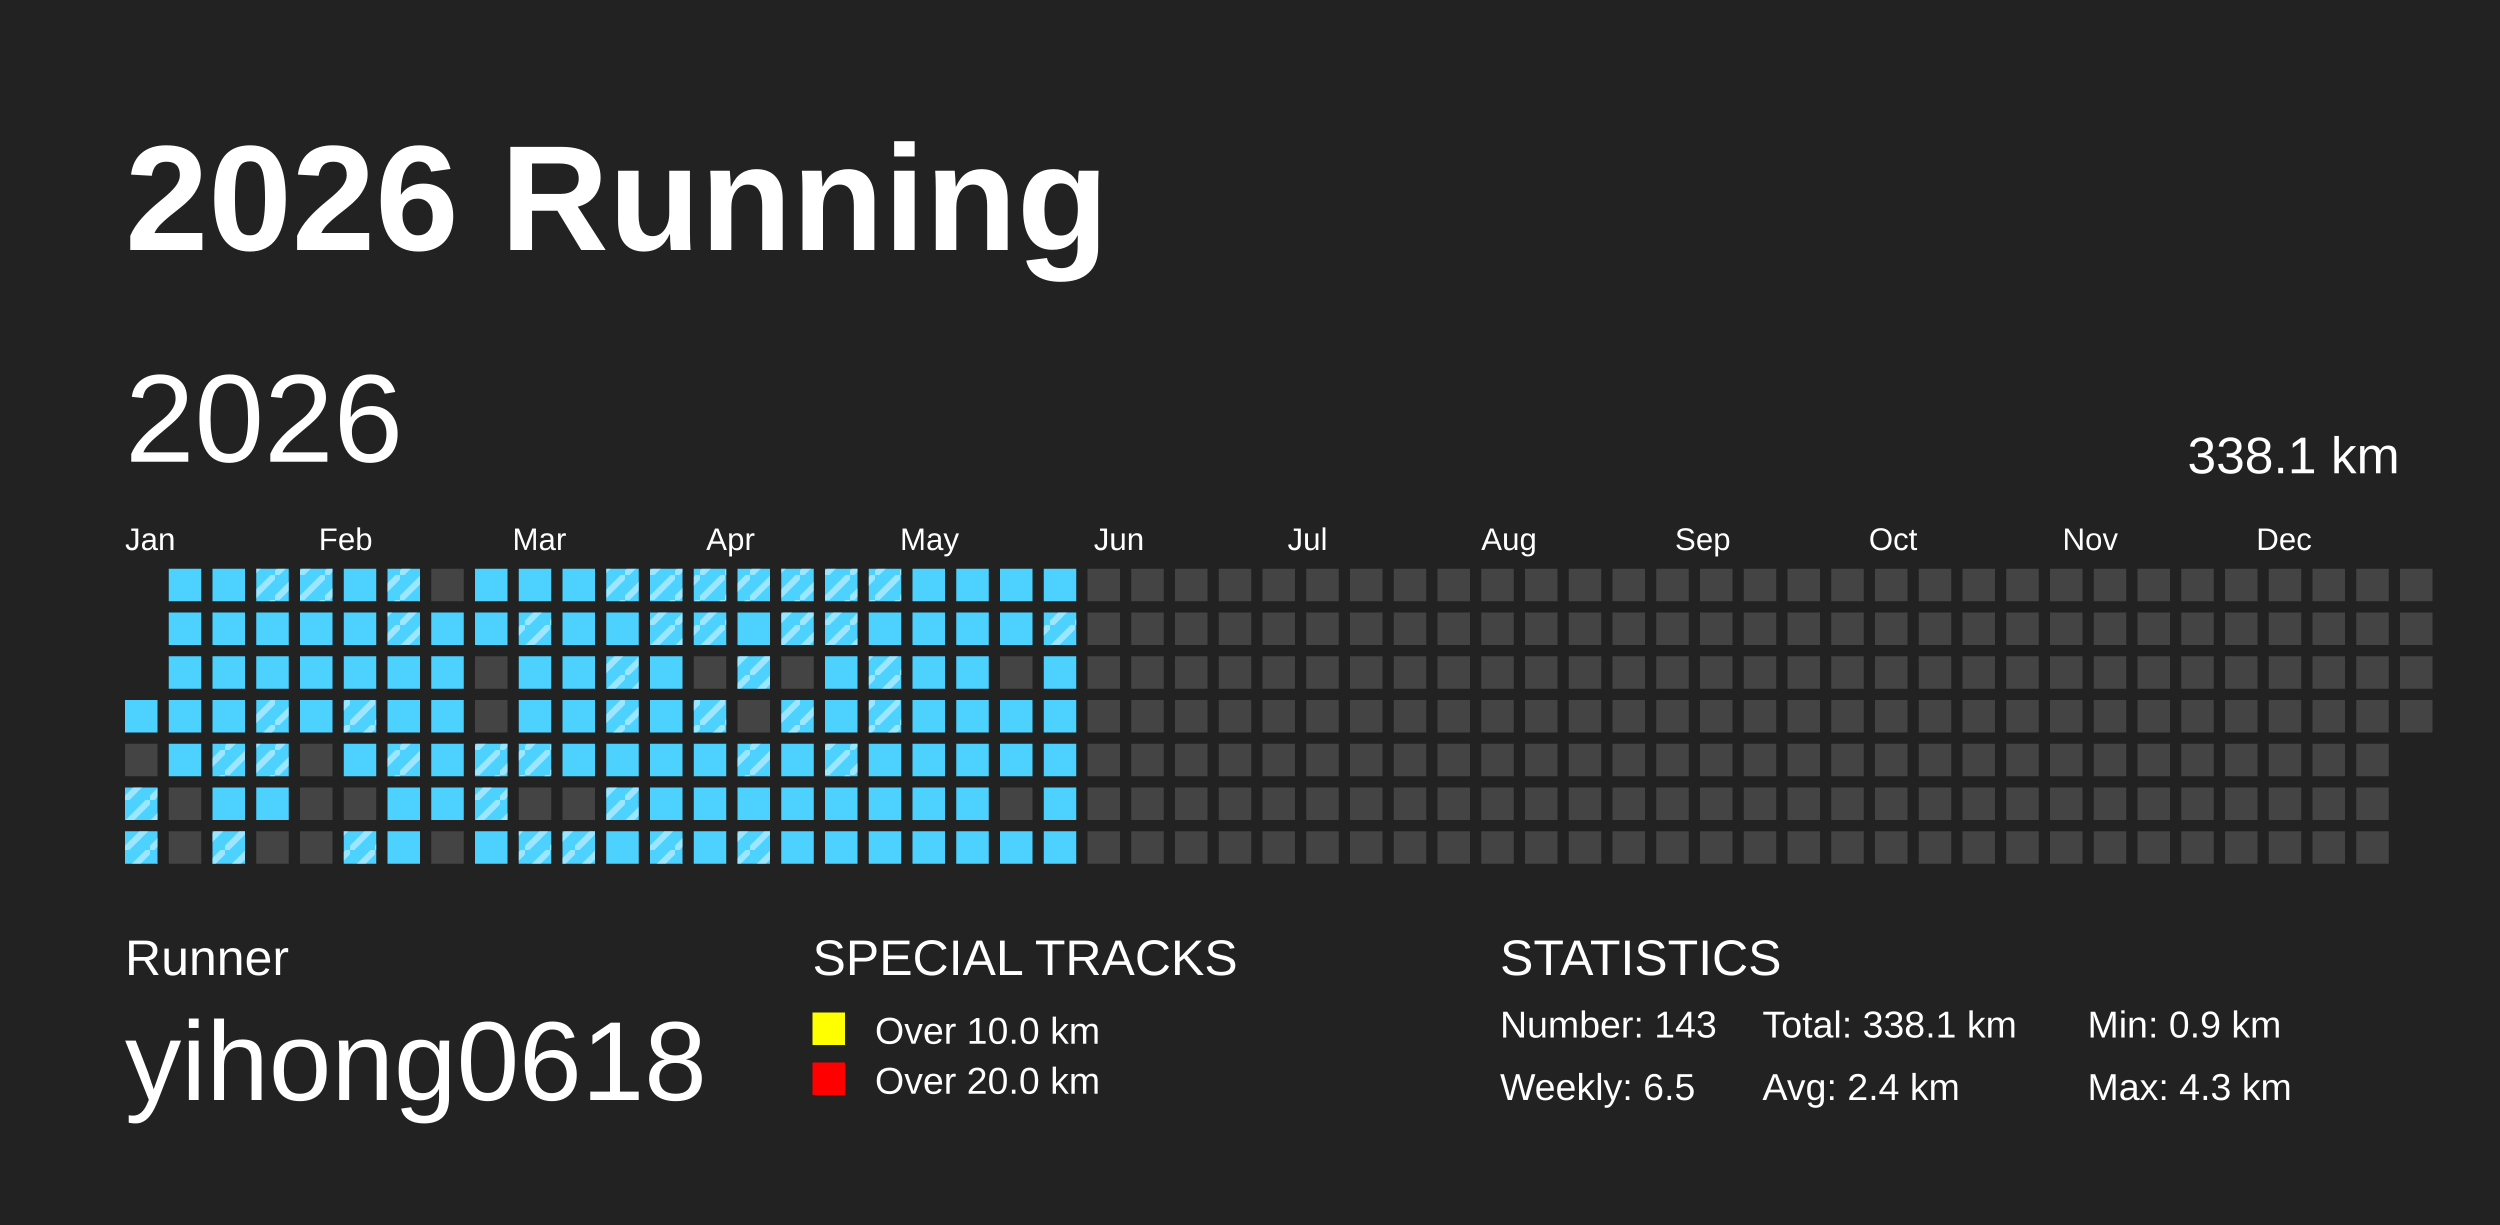
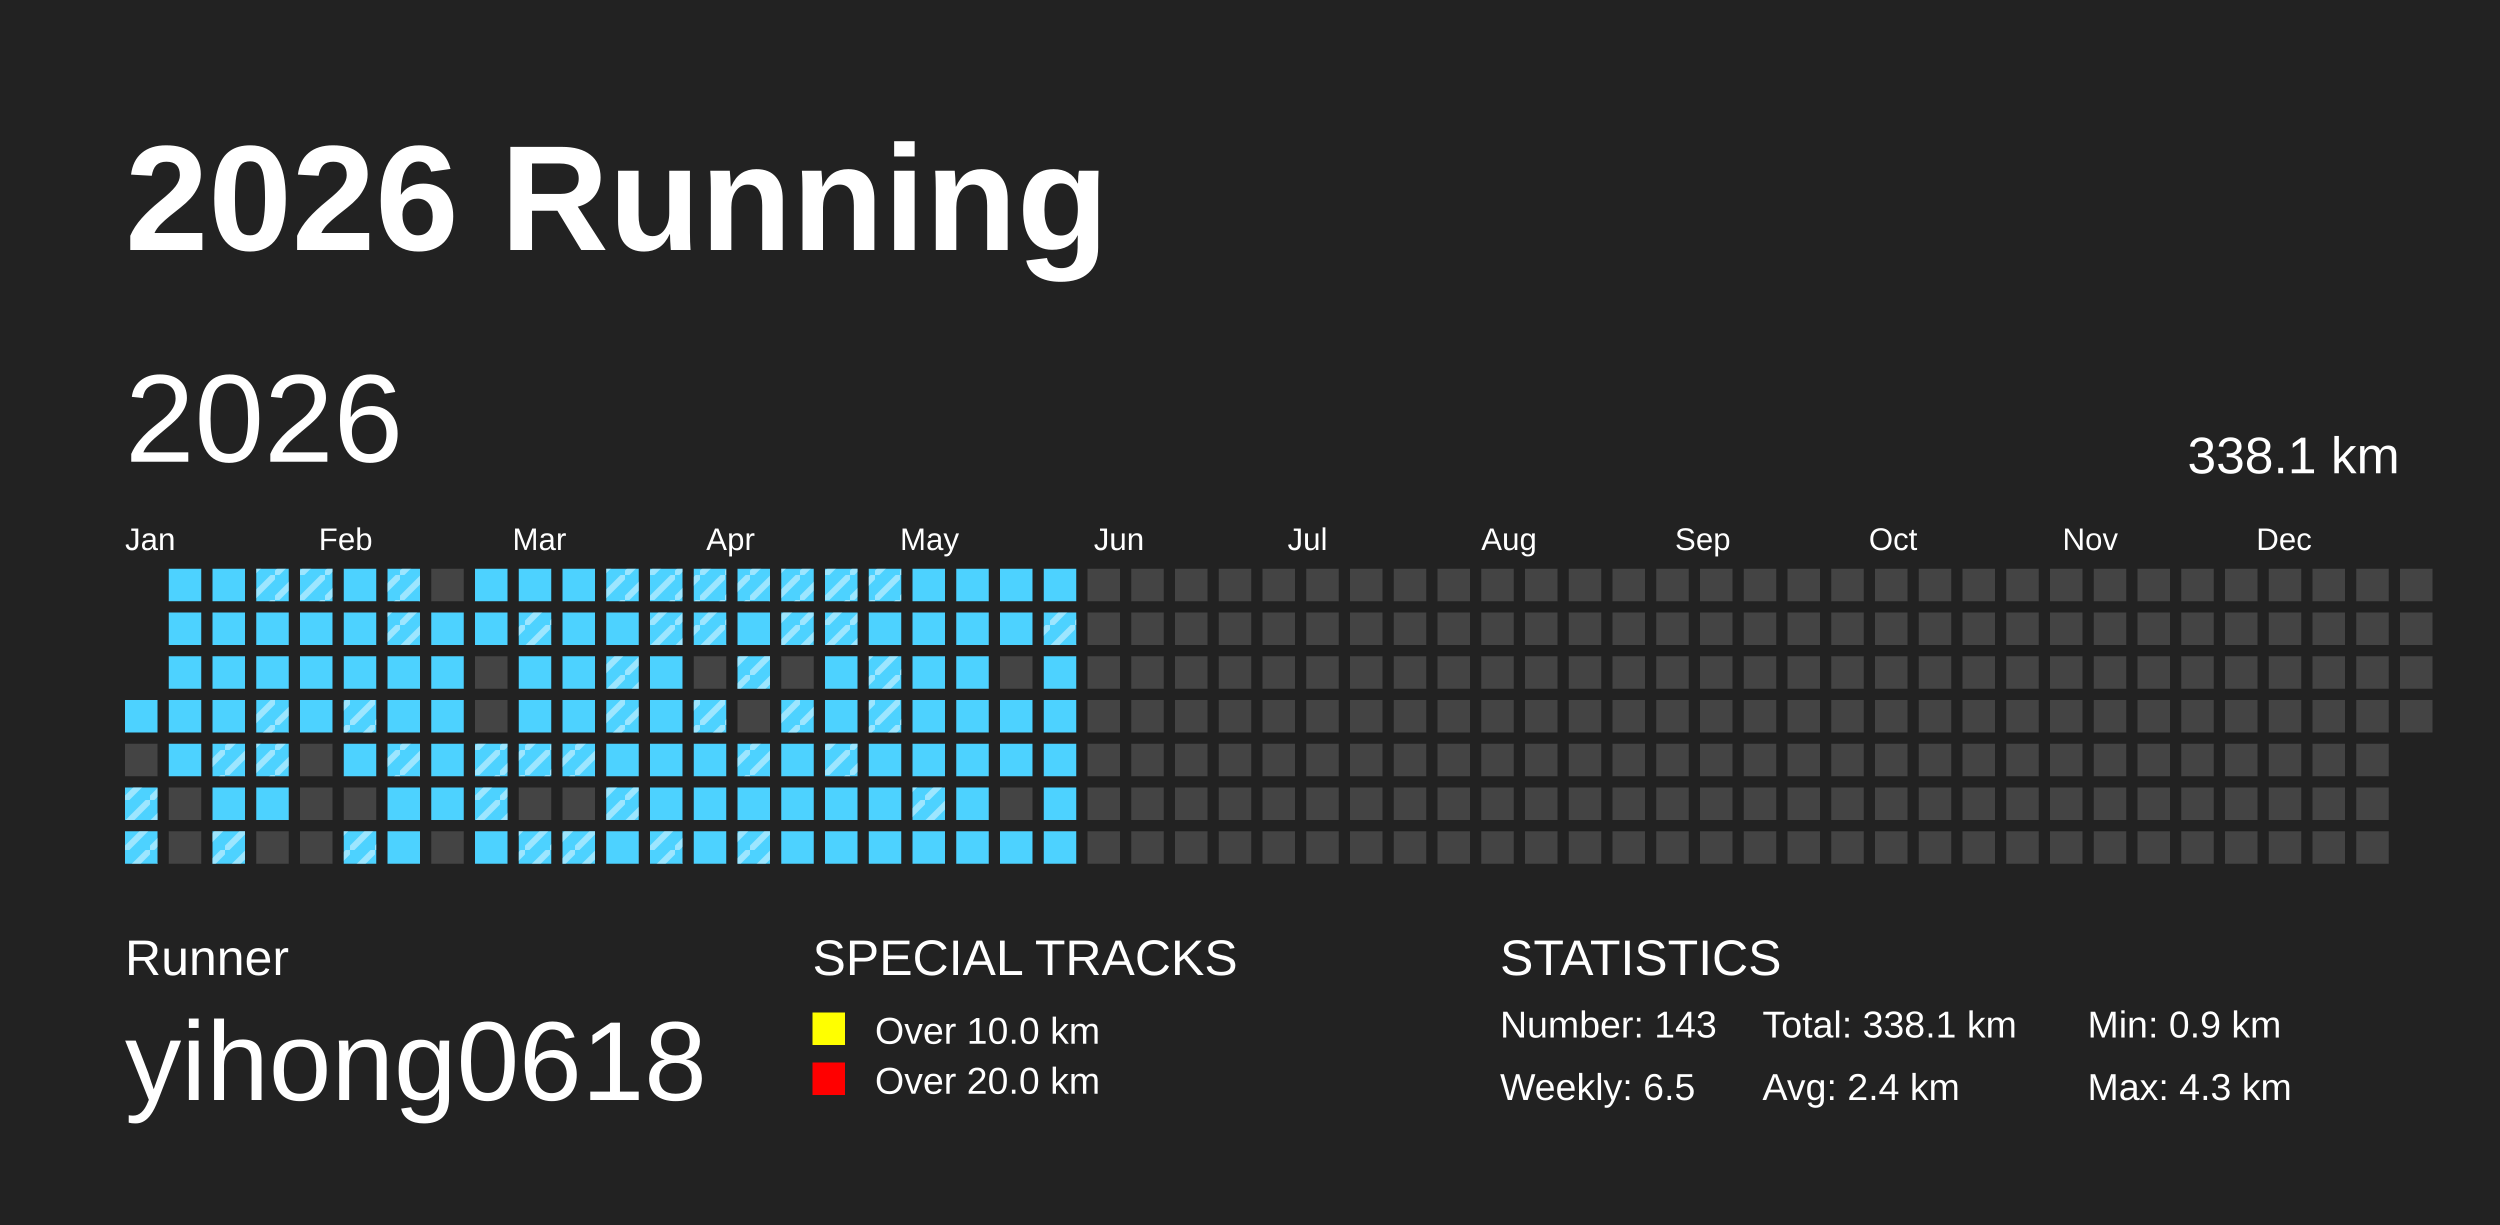
<svg xmlns="http://www.w3.org/2000/svg" baseProfile="full" height="98mm" version="1.1" viewBox="0,0,200,98" width="200mm">
  <defs>
    <pattern height="2" id="indoor-stripe" patternUnits="userSpaceOnUse" width="2">
      <line stroke="white" stroke-opacity="0.45" stroke-width="0.5" x1="0" x2="2" y1="2" y2="0" />
    </pattern>
  </defs>
  <rect fill="#222222" height="98" width="200" x="0" y="0" />
  <text fill="#FFFFFF" style="font-size:12px; font-family:Arial; font-weight:bold;" x="10" y="20">2026 Running</text>
  <text fill="#FFFFFF" style="font-size:4px; font-family:Arial" x="10" y="78">Runner</text>
  <text fill="#FFFFFF" style="font-size:9px; font-family:Arial" x="10" y="88">yihong0618</text>
  <text fill="#FFFFFF" style="font-size:4px; font-family:Arial" x="65" y="78">SPECIAL TRACKS</text>
  <rect fill="yellow" height="2.6" width="2.6" x="65" y="81" />
  <text fill="#FFFFFF" style="font-size:3px; font-family:Arial" x="70" y="83.5">Over 10.0 km</text>
  <rect fill="red" height="2.6" width="2.6" x="65" y="85" />
  <text fill="#FFFFFF" style="font-size:3px; font-family:Arial" x="70" y="87.5">Over 20.0 km</text>
  <text fill="#FFFFFF" style="font-size:4px; font-family:Arial" x="120" y="78">STATISTICS</text>
  <text fill="#FFFFFF" style="font-size:3px; font-family:Arial" x="120" y="83">Number: 143</text>
  <text fill="#FFFFFF" style="font-size:3px; font-family:Arial" x="120" y="88">Weekly: 6.5</text>
  <text fill="#FFFFFF" style="font-size:3px; font-family:Arial" x="141" y="83">Total: 338.1 km</text>
  <text fill="#FFFFFF" style="font-size:3px; font-family:Arial" x="141" y="88">Avg: 2.4 km</text>
  <text fill="#FFFFFF" style="font-size:3px; font-family:Arial" x="167" y="83">Min: 0.9 km</text>
  <text fill="#FFFFFF" style="font-size:3px; font-family:Arial" x="167" y="88">Max: 4.3 km</text>
  <text dominant-baseline="hanging" fill="#FFFFFF" style="font-size:10.0px; font-family:Arial;" x="10" y="30">2026</text>
  <text dominant-baseline="hanging" fill="#FFFFFF" style="font-size:4.125px; font-family:Arial;" x="175" y="35">338.1 km</text>
  <text fill="#FFFFFF" style="font-size:2.5px; font-family:Arial" x="10.0" y="44">Jan</text>
  <text fill="#FFFFFF" style="font-size:2.5px; font-family:Arial" x="25.5" y="44">Feb</text>
  <text fill="#FFFFFF" style="font-size:2.5px; font-family:Arial" x="41.0" y="44">Mar</text>
  <text fill="#FFFFFF" style="font-size:2.5px; font-family:Arial" x="56.5" y="44">Apr</text>
  <text fill="#FFFFFF" style="font-size:2.5px; font-family:Arial" x="72.0" y="44">May</text>
  <text fill="#FFFFFF" style="font-size:2.5px; font-family:Arial" x="87.5" y="44">Jun</text>
  <text fill="#FFFFFF" style="font-size:2.5px; font-family:Arial" x="103.0" y="44">Jul</text>
  <text fill="#FFFFFF" style="font-size:2.5px; font-family:Arial" x="118.5" y="44">Aug</text>
  <text fill="#FFFFFF" style="font-size:2.5px; font-family:Arial" x="134.0" y="44">Sep</text>
  <text fill="#FFFFFF" style="font-size:2.5px; font-family:Arial" x="149.5" y="44">Oct</text>
  <text fill="#FFFFFF" style="font-size:2.5px; font-family:Arial" x="165.0" y="44">Nov</text>
  <text fill="#FFFFFF" style="font-size:2.5px; font-family:Arial" x="180.5" y="44">Dec</text>
  <rect fill="#4DD2FF" height="2.6" width="2.6" x="10.0" y="56.0" />
  <rect fill="#444444" height="2.6" width="2.6" x="10.0" y="59.5" />
  <rect fill="#4DD2FF" height="2.6" width="2.6" x="10.0" y="63.0" />
  <rect fill="url(#indoor-stripe)" height="2.6" style="pointer-events: none;" width="2.6" x="10.0" y="63.0" />
  <rect fill="#4DD2FF" height="2.6" width="2.6" x="10.0" y="66.5" />
  <rect fill="url(#indoor-stripe)" height="2.6" style="pointer-events: none;" width="2.6" x="10.0" y="66.5" />
  <rect fill="#4DD2FF" height="2.6" width="2.6" x="13.5" y="45.5" />
  <rect fill="#4DD2FF" height="2.6" width="2.6" x="13.5" y="49.0" />
  <rect fill="#4DD2FF" height="2.6" width="2.6" x="13.5" y="52.5" />
  <rect fill="#4DD2FF" height="2.6" width="2.6" x="13.5" y="56.0" />
  <rect fill="#4DD2FF" height="2.6" width="2.6" x="13.5" y="59.5" />
  <rect fill="#444444" height="2.6" width="2.6" x="13.5" y="63.0" />
  <rect fill="#444444" height="2.6" width="2.6" x="13.5" y="66.5" />
  <rect fill="#4DD2FF" height="2.6" width="2.6" x="17.0" y="45.5" />
  <rect fill="#4DD2FF" height="2.6" width="2.6" x="17.0" y="49.0" />
  <rect fill="#4DD2FF" height="2.6" width="2.6" x="17.0" y="52.5" />
  <rect fill="#4DD2FF" height="2.6" width="2.6" x="17.0" y="56.0" />
  <rect fill="#4DD2FF" height="2.6" width="2.6" x="17.0" y="59.5" />
  <rect fill="url(#indoor-stripe)" height="2.6" style="pointer-events: none;" width="2.6" x="17.0" y="59.5" />
  <rect fill="#4DD2FF" height="2.6" width="2.6" x="17.0" y="63.0" />
  <rect fill="#4DD2FF" height="2.6" width="2.6" x="17.0" y="66.5" />
  <rect fill="url(#indoor-stripe)" height="2.6" style="pointer-events: none;" width="2.6" x="17.0" y="66.5" />
  <rect fill="#4DD2FF" height="2.6" width="2.6" x="20.5" y="45.5" />
  <rect fill="url(#indoor-stripe)" height="2.6" style="pointer-events: none;" width="2.6" x="20.5" y="45.5" />
  <rect fill="#4DD2FF" height="2.6" width="2.6" x="20.5" y="49.0" />
  <rect fill="#4DD2FF" height="2.6" width="2.6" x="20.5" y="52.5" />
  <rect fill="#4DD2FF" height="2.6" width="2.6" x="20.5" y="56.0" />
  <rect fill="url(#indoor-stripe)" height="2.6" style="pointer-events: none;" width="2.6" x="20.5" y="56.0" />
  <rect fill="#4DD2FF" height="2.6" width="2.6" x="20.5" y="59.5" />
  <rect fill="url(#indoor-stripe)" height="2.6" style="pointer-events: none;" width="2.6" x="20.5" y="59.5" />
  <rect fill="#4DD2FF" height="2.6" width="2.6" x="20.5" y="63.0" />
  <rect fill="#444444" height="2.6" width="2.6" x="20.5" y="66.5" />
  <rect fill="#4DD2FF" height="2.6" width="2.6" x="24.0" y="45.5" />
  <rect fill="url(#indoor-stripe)" height="2.6" style="pointer-events: none;" width="2.6" x="24.0" y="45.5" />
  <rect fill="#4DD2FF" height="2.6" width="2.6" x="24.0" y="49.0" />
  <rect fill="#4DD2FF" height="2.6" width="2.6" x="24.0" y="52.5" />
  <rect fill="#4DD2FF" height="2.6" width="2.6" x="24.0" y="56.0" />
  <rect fill="#444444" height="2.6" width="2.6" x="24.0" y="59.5" />
  <rect fill="#444444" height="2.6" width="2.6" x="24.0" y="63.0" />
  <rect fill="#444444" height="2.6" width="2.6" x="24.0" y="66.5" />
  <rect fill="#4DD2FF" height="2.6" width="2.6" x="27.5" y="45.5" />
  <rect fill="#4DD2FF" height="2.6" width="2.6" x="27.5" y="49.0" />
  <rect fill="#4DD2FF" height="2.6" width="2.6" x="27.5" y="52.5" />
  <rect fill="#4DD2FF" height="2.6" width="2.6" x="27.5" y="56.0" />
  <rect fill="url(#indoor-stripe)" height="2.6" style="pointer-events: none;" width="2.6" x="27.5" y="56.0" />
  <rect fill="#4DD2FF" height="2.6" width="2.6" x="27.5" y="59.5" />
  <rect fill="#444444" height="2.6" width="2.6" x="27.5" y="63.0" />
  <rect fill="#4DD2FF" height="2.6" width="2.6" x="27.5" y="66.5" />
  <rect fill="url(#indoor-stripe)" height="2.6" style="pointer-events: none;" width="2.6" x="27.5" y="66.5" />
  <rect fill="#4DD2FF" height="2.6" width="2.6" x="31.0" y="45.5" />
  <rect fill="url(#indoor-stripe)" height="2.6" style="pointer-events: none;" width="2.6" x="31.0" y="45.5" />
  <rect fill="#4DD2FF" height="2.6" width="2.6" x="31.0" y="49.0" />
  <rect fill="url(#indoor-stripe)" height="2.6" style="pointer-events: none;" width="2.6" x="31.0" y="49.0" />
  <rect fill="#4DD2FF" height="2.6" width="2.6" x="31.0" y="52.5" />
  <rect fill="#4DD2FF" height="2.6" width="2.6" x="31.0" y="56.0" />
  <rect fill="#4DD2FF" height="2.6" width="2.6" x="31.0" y="59.5" />
  <rect fill="url(#indoor-stripe)" height="2.6" style="pointer-events: none;" width="2.6" x="31.0" y="59.5" />
  <rect fill="#4DD2FF" height="2.6" width="2.6" x="31.0" y="63.0" />
  <rect fill="#4DD2FF" height="2.6" width="2.6" x="31.0" y="66.5" />
  <rect fill="#444444" height="2.6" width="2.6" x="34.5" y="45.5" />
  <rect fill="#4DD2FF" height="2.6" width="2.6" x="34.5" y="49.0" />
  <rect fill="#4DD2FF" height="2.6" width="2.6" x="34.5" y="52.5" />
  <rect fill="#4DD2FF" height="2.6" width="2.6" x="34.5" y="56.0" />
  <rect fill="#4DD2FF" height="2.6" width="2.6" x="34.5" y="59.5" />
  <rect fill="#4DD2FF" height="2.6" width="2.6" x="34.5" y="63.0" />
  <rect fill="#444444" height="2.6" width="2.6" x="34.5" y="66.5" />
  <rect fill="#4DD2FF" height="2.6" width="2.6" x="38.0" y="45.5" />
  <rect fill="#4DD2FF" height="2.6" width="2.6" x="38.0" y="49.0" />
  <rect fill="#444444" height="2.6" width="2.6" x="38.0" y="52.5" />
  <rect fill="#444444" height="2.6" width="2.6" x="38.0" y="56.0" />
  <rect fill="#4DD2FF" height="2.6" width="2.6" x="38.0" y="59.5" />
  <rect fill="url(#indoor-stripe)" height="2.6" style="pointer-events: none;" width="2.6" x="38.0" y="59.5" />
  <rect fill="#4DD2FF" height="2.6" width="2.6" x="38.0" y="63.0" />
  <rect fill="url(#indoor-stripe)" height="2.6" style="pointer-events: none;" width="2.6" x="38.0" y="63.0" />
  <rect fill="#4DD2FF" height="2.6" width="2.6" x="38.0" y="66.5" />
  <rect fill="#4DD2FF" height="2.6" width="2.6" x="41.5" y="45.5" />
  <rect fill="#4DD2FF" height="2.6" width="2.6" x="41.5" y="49.0" />
  <rect fill="url(#indoor-stripe)" height="2.6" style="pointer-events: none;" width="2.6" x="41.5" y="49.0" />
  <rect fill="#4DD2FF" height="2.6" width="2.6" x="41.5" y="52.5" />
  <rect fill="#4DD2FF" height="2.6" width="2.6" x="41.5" y="56.0" />
  <rect fill="#4DD2FF" height="2.6" width="2.6" x="41.5" y="59.5" />
  <rect fill="url(#indoor-stripe)" height="2.6" style="pointer-events: none;" width="2.6" x="41.5" y="59.5" />
  <rect fill="#444444" height="2.6" width="2.6" x="41.5" y="63.0" />
  <rect fill="#4DD2FF" height="2.6" width="2.6" x="41.5" y="66.5" />
  <rect fill="url(#indoor-stripe)" height="2.6" style="pointer-events: none;" width="2.6" x="41.5" y="66.5" />
  <rect fill="#4DD2FF" height="2.6" width="2.6" x="45.0" y="45.5" />
  <rect fill="#4DD2FF" height="2.6" width="2.6" x="45.0" y="49.0" />
  <rect fill="#4DD2FF" height="2.6" width="2.6" x="45.0" y="52.5" />
  <rect fill="#4DD2FF" height="2.6" width="2.6" x="45.0" y="56.0" />
  <rect fill="#4DD2FF" height="2.6" width="2.6" x="45.0" y="59.5" />
+   <rect fill="url(#indoor-stripe)" height="2.6" style="pointer-events: none;" width="2.6" x="45.0" y="59.5" />
  <rect fill="#444444" height="2.6" width="2.6" x="45.0" y="63.0" />
  <rect fill="#4DD2FF" height="2.6" width="2.6" x="45.0" y="66.5" />
  <rect fill="url(#indoor-stripe)" height="2.6" style="pointer-events: none;" width="2.6" x="45.0" y="66.5" />
  <rect fill="#4DD2FF" height="2.6" width="2.6" x="48.5" y="45.5" />
  <rect fill="url(#indoor-stripe)" height="2.6" style="pointer-events: none;" width="2.6" x="48.5" y="45.5" />
  <rect fill="#4DD2FF" height="2.6" width="2.6" x="48.5" y="49.0" />
  <rect fill="#4DD2FF" height="2.6" width="2.6" x="48.5" y="52.5" />
  <rect fill="url(#indoor-stripe)" height="2.6" style="pointer-events: none;" width="2.6" x="48.5" y="52.5" />
  <rect fill="#4DD2FF" height="2.6" width="2.6" x="48.5" y="56.0" />
  <rect fill="url(#indoor-stripe)" height="2.6" style="pointer-events: none;" width="2.6" x="48.5" y="56.0" />
  <rect fill="#4DD2FF" height="2.6" width="2.6" x="48.5" y="59.5" />
  <rect fill="#4DD2FF" height="2.6" width="2.6" x="48.5" y="63.0" />
  <rect fill="url(#indoor-stripe)" height="2.6" style="pointer-events: none;" width="2.6" x="48.5" y="63.0" />
  <rect fill="#4DD2FF" height="2.6" width="2.6" x="48.5" y="66.5" />
  <rect fill="#4DD2FF" height="2.6" width="2.6" x="52.0" y="45.5" />
  <rect fill="url(#indoor-stripe)" height="2.6" style="pointer-events: none;" width="2.6" x="52.0" y="45.5" />
  <rect fill="#4DD2FF" height="2.6" width="2.6" x="52.0" y="49.0" />
  <rect fill="url(#indoor-stripe)" height="2.6" style="pointer-events: none;" width="2.6" x="52.0" y="49.0" />
  <rect fill="#4DD2FF" height="2.6" width="2.6" x="52.0" y="52.5" />
  <rect fill="#4DD2FF" height="2.6" width="2.6" x="52.0" y="56.0" />
  <rect fill="#4DD2FF" height="2.6" width="2.6" x="52.0" y="59.5" />
  <rect fill="#4DD2FF" height="2.6" width="2.6" x="52.0" y="63.0" />
  <rect fill="#4DD2FF" height="2.6" width="2.6" x="52.0" y="66.5" />
  <rect fill="url(#indoor-stripe)" height="2.6" style="pointer-events: none;" width="2.6" x="52.0" y="66.5" />
  <rect fill="#4DD2FF" height="2.6" width="2.6" x="55.5" y="45.5" />
  <rect fill="url(#indoor-stripe)" height="2.6" style="pointer-events: none;" width="2.6" x="55.5" y="45.5" />
  <rect fill="#4DD2FF" height="2.6" width="2.6" x="55.5" y="49.0" />
  <rect fill="url(#indoor-stripe)" height="2.6" style="pointer-events: none;" width="2.6" x="55.5" y="49.0" />
  <rect fill="#444444" height="2.6" width="2.6" x="55.5" y="52.5" />
  <rect fill="#4DD2FF" height="2.6" width="2.6" x="55.5" y="56.0" />
  <rect fill="url(#indoor-stripe)" height="2.6" style="pointer-events: none;" width="2.6" x="55.5" y="56.0" />
  <rect fill="#4DD2FF" height="2.6" width="2.6" x="55.5" y="59.5" />
  <rect fill="#4DD2FF" height="2.6" width="2.6" x="55.5" y="63.0" />
  <rect fill="#4DD2FF" height="2.6" width="2.6" x="55.5" y="66.5" />
  <rect fill="#4DD2FF" height="2.6" width="2.6" x="59.0" y="45.5" />
  <rect fill="url(#indoor-stripe)" height="2.6" style="pointer-events: none;" width="2.6" x="59.0" y="45.5" />
  <rect fill="#4DD2FF" height="2.6" width="2.6" x="59.0" y="49.0" />
  <rect fill="#4DD2FF" height="2.6" width="2.6" x="59.0" y="52.5" />
  <rect fill="url(#indoor-stripe)" height="2.6" style="pointer-events: none;" width="2.6" x="59.0" y="52.5" />
  <rect fill="#444444" height="2.6" width="2.6" x="59.0" y="56.0" />
  <rect fill="#4DD2FF" height="2.6" width="2.6" x="59.0" y="59.5" />
  <rect fill="url(#indoor-stripe)" height="2.6" style="pointer-events: none;" width="2.6" x="59.0" y="59.5" />
  <rect fill="#4DD2FF" height="2.6" width="2.6" x="59.0" y="63.0" />
  <rect fill="#4DD2FF" height="2.6" width="2.6" x="59.0" y="66.5" />
  <rect fill="url(#indoor-stripe)" height="2.6" style="pointer-events: none;" width="2.6" x="59.0" y="66.5" />
  <rect fill="#4DD2FF" height="2.6" width="2.6" x="62.5" y="45.5" />
  <rect fill="url(#indoor-stripe)" height="2.6" style="pointer-events: none;" width="2.6" x="62.5" y="45.5" />
  <rect fill="#4DD2FF" height="2.6" width="2.6" x="62.5" y="49.0" />
  <rect fill="url(#indoor-stripe)" height="2.6" style="pointer-events: none;" width="2.6" x="62.5" y="49.0" />
  <rect fill="#444444" height="2.6" width="2.6" x="62.5" y="52.5" />
  <rect fill="#4DD2FF" height="2.6" width="2.6" x="62.5" y="56.0" />
  <rect fill="url(#indoor-stripe)" height="2.6" style="pointer-events: none;" width="2.6" x="62.5" y="56.0" />
  <rect fill="#4DD2FF" height="2.6" width="2.6" x="62.5" y="59.5" />
  <rect fill="#4DD2FF" height="2.6" width="2.6" x="62.5" y="63.0" />
  <rect fill="#4DD2FF" height="2.6" width="2.6" x="62.5" y="66.5" />
  <rect fill="#4DD2FF" height="2.6" width="2.6" x="66.0" y="45.5" />
  <rect fill="url(#indoor-stripe)" height="2.6" style="pointer-events: none;" width="2.6" x="66.0" y="45.5" />
  <rect fill="#4DD2FF" height="2.6" width="2.6" x="66.0" y="49.0" />
  <rect fill="url(#indoor-stripe)" height="2.6" style="pointer-events: none;" width="2.6" x="66.0" y="49.0" />
  <rect fill="#4DD2FF" height="2.6" width="2.6" x="66.0" y="52.5" />
  <rect fill="#4DD2FF" height="2.6" width="2.6" x="66.0" y="56.0" />
  <rect fill="#4DD2FF" height="2.6" width="2.6" x="66.0" y="59.5" />
  <rect fill="url(#indoor-stripe)" height="2.6" style="pointer-events: none;" width="2.6" x="66.0" y="59.5" />
  <rect fill="#4DD2FF" height="2.6" width="2.6" x="66.0" y="63.0" />
  <rect fill="#4DD2FF" height="2.6" width="2.6" x="66.0" y="66.5" />
  <rect fill="#4DD2FF" height="2.6" width="2.6" x="69.5" y="45.5" />
  <rect fill="url(#indoor-stripe)" height="2.6" style="pointer-events: none;" width="2.6" x="69.5" y="45.5" />
  <rect fill="#4DD2FF" height="2.6" width="2.6" x="69.5" y="49.0" />
  <rect fill="#4DD2FF" height="2.6" width="2.6" x="69.5" y="52.5" />
  <rect fill="url(#indoor-stripe)" height="2.6" style="pointer-events: none;" width="2.6" x="69.5" y="52.5" />
  <rect fill="#4DD2FF" height="2.6" width="2.6" x="69.5" y="56.0" />
  <rect fill="url(#indoor-stripe)" height="2.6" style="pointer-events: none;" width="2.6" x="69.5" y="56.0" />
  <rect fill="#4DD2FF" height="2.6" width="2.6" x="69.5" y="59.5" />
  <rect fill="#4DD2FF" height="2.6" width="2.6" x="69.5" y="63.0" />
  <rect fill="#4DD2FF" height="2.6" width="2.6" x="69.5" y="66.5" />
  <rect fill="#4DD2FF" height="2.6" width="2.6" x="73.0" y="45.5" />
  <rect fill="#4DD2FF" height="2.6" width="2.6" x="73.0" y="49.0" />
  <rect fill="#4DD2FF" height="2.6" width="2.6" x="73.0" y="52.5" />
  <rect fill="#4DD2FF" height="2.6" width="2.6" x="73.0" y="56.0" />
  <rect fill="#4DD2FF" height="2.6" width="2.6" x="73.0" y="59.5" />
  <rect fill="#4DD2FF" height="2.6" width="2.6" x="73.0" y="63.0" />
+   <rect fill="url(#indoor-stripe)" height="2.6" style="pointer-events: none;" width="2.6" x="73.0" y="63.0" />
  <rect fill="#4DD2FF" height="2.6" width="2.6" x="73.0" y="66.5" />
  <rect fill="#4DD2FF" height="2.6" width="2.6" x="76.5" y="45.5" />
  <rect fill="#4DD2FF" height="2.6" width="2.6" x="76.5" y="49.0" />
  <rect fill="#4DD2FF" height="2.6" width="2.6" x="76.5" y="52.5" />
  <rect fill="#4DD2FF" height="2.6" width="2.6" x="76.5" y="56.0" />
  <rect fill="#4DD2FF" height="2.6" width="2.6" x="76.5" y="59.5" />
  <rect fill="#4DD2FF" height="2.6" width="2.6" x="76.5" y="63.0" />
  <rect fill="#4DD2FF" height="2.6" width="2.6" x="76.5" y="66.5" />
  <rect fill="#4DD2FF" height="2.6" width="2.6" x="80.0" y="45.5" />
  <rect fill="#4DD2FF" height="2.6" width="2.6" x="80.0" y="49.0" />
  <rect fill="#444444" height="2.6" width="2.6" x="80.0" y="52.5" />
  <rect fill="#4DD2FF" height="2.6" width="2.6" x="80.0" y="56.0" />
  <rect fill="#4DD2FF" height="2.6" width="2.6" x="80.0" y="59.5" />
  <rect fill="#444444" height="2.6" width="2.6" x="80.0" y="63.0" />
  <rect fill="#4DD2FF" height="2.6" width="2.6" x="80.0" y="66.5" />
  <rect fill="#4DD2FF" height="2.6" width="2.6" x="83.5" y="45.5" />
  <rect fill="#4DD2FF" height="2.6" width="2.6" x="83.5" y="49.0" />
  <rect fill="url(#indoor-stripe)" height="2.6" style="pointer-events: none;" width="2.6" x="83.5" y="49.0" />
  <rect fill="#4DD2FF" height="2.6" width="2.6" x="83.5" y="52.5" />
  <rect fill="#4DD2FF" height="2.6" width="2.6" x="83.5" y="56.0" />
  <rect fill="#4DD2FF" height="2.6" width="2.6" x="83.5" y="59.5" />
  <rect fill="#4DD2FF" height="2.6" width="2.6" x="83.5" y="63.0" />
  <rect fill="#4DD2FF" height="2.6" width="2.6" x="83.5" y="66.5" />
  <rect fill="#444444" height="2.6" width="2.6" x="87.0" y="45.5" />
  <rect fill="#444444" height="2.6" width="2.6" x="87.0" y="49.0" />
  <rect fill="#444444" height="2.6" width="2.6" x="87.0" y="52.5" />
  <rect fill="#444444" height="2.6" width="2.6" x="87.0" y="56.0" />
  <rect fill="#444444" height="2.6" width="2.6" x="87.0" y="59.5" />
  <rect fill="#444444" height="2.6" width="2.6" x="87.0" y="63.0" />
  <rect fill="#444444" height="2.6" width="2.6" x="87.0" y="66.5" />
  <rect fill="#444444" height="2.6" width="2.6" x="90.5" y="45.5" />
  <rect fill="#444444" height="2.6" width="2.6" x="90.5" y="49.0" />
  <rect fill="#444444" height="2.6" width="2.6" x="90.5" y="52.5" />
  <rect fill="#444444" height="2.6" width="2.6" x="90.5" y="56.0" />
  <rect fill="#444444" height="2.6" width="2.6" x="90.5" y="59.5" />
  <rect fill="#444444" height="2.6" width="2.6" x="90.5" y="63.0" />
  <rect fill="#444444" height="2.6" width="2.6" x="90.5" y="66.5" />
  <rect fill="#444444" height="2.6" width="2.6" x="94.0" y="45.5" />
  <rect fill="#444444" height="2.6" width="2.6" x="94.0" y="49.0" />
  <rect fill="#444444" height="2.6" width="2.6" x="94.0" y="52.5" />
  <rect fill="#444444" height="2.6" width="2.6" x="94.0" y="56.0" />
  <rect fill="#444444" height="2.6" width="2.6" x="94.0" y="59.5" />
  <rect fill="#444444" height="2.6" width="2.6" x="94.0" y="63.0" />
  <rect fill="#444444" height="2.6" width="2.6" x="94.0" y="66.5" />
  <rect fill="#444444" height="2.6" width="2.6" x="97.5" y="45.5" />
  <rect fill="#444444" height="2.6" width="2.6" x="97.5" y="49.0" />
  <rect fill="#444444" height="2.6" width="2.6" x="97.5" y="52.5" />
  <rect fill="#444444" height="2.6" width="2.6" x="97.5" y="56.0" />
  <rect fill="#444444" height="2.6" width="2.6" x="97.5" y="59.5" />
  <rect fill="#444444" height="2.6" width="2.6" x="97.5" y="63.0" />
  <rect fill="#444444" height="2.6" width="2.6" x="97.5" y="66.5" />
  <rect fill="#444444" height="2.6" width="2.6" x="101.0" y="45.5" />
  <rect fill="#444444" height="2.6" width="2.6" x="101.0" y="49.0" />
  <rect fill="#444444" height="2.6" width="2.6" x="101.0" y="52.5" />
  <rect fill="#444444" height="2.6" width="2.6" x="101.0" y="56.0" />
  <rect fill="#444444" height="2.6" width="2.6" x="101.0" y="59.5" />
  <rect fill="#444444" height="2.6" width="2.6" x="101.0" y="63.0" />
  <rect fill="#444444" height="2.6" width="2.6" x="101.0" y="66.5" />
  <rect fill="#444444" height="2.6" width="2.6" x="104.5" y="45.5" />
  <rect fill="#444444" height="2.6" width="2.6" x="104.5" y="49.0" />
  <rect fill="#444444" height="2.6" width="2.6" x="104.5" y="52.5" />
  <rect fill="#444444" height="2.6" width="2.6" x="104.5" y="56.0" />
  <rect fill="#444444" height="2.6" width="2.6" x="104.5" y="59.5" />
  <rect fill="#444444" height="2.6" width="2.6" x="104.5" y="63.0" />
  <rect fill="#444444" height="2.6" width="2.6" x="104.5" y="66.5" />
  <rect fill="#444444" height="2.6" width="2.6" x="108.0" y="45.5" />
  <rect fill="#444444" height="2.6" width="2.6" x="108.0" y="49.0" />
  <rect fill="#444444" height="2.6" width="2.6" x="108.0" y="52.5" />
  <rect fill="#444444" height="2.6" width="2.6" x="108.0" y="56.0" />
  <rect fill="#444444" height="2.6" width="2.6" x="108.0" y="59.5" />
  <rect fill="#444444" height="2.6" width="2.6" x="108.0" y="63.0" />
  <rect fill="#444444" height="2.6" width="2.6" x="108.0" y="66.5" />
  <rect fill="#444444" height="2.6" width="2.6" x="111.5" y="45.5" />
  <rect fill="#444444" height="2.6" width="2.6" x="111.5" y="49.0" />
  <rect fill="#444444" height="2.6" width="2.6" x="111.5" y="52.5" />
  <rect fill="#444444" height="2.6" width="2.6" x="111.5" y="56.0" />
  <rect fill="#444444" height="2.6" width="2.6" x="111.5" y="59.5" />
  <rect fill="#444444" height="2.6" width="2.6" x="111.5" y="63.0" />
  <rect fill="#444444" height="2.6" width="2.6" x="111.5" y="66.5" />
  <rect fill="#444444" height="2.6" width="2.6" x="115.0" y="45.5" />
  <rect fill="#444444" height="2.6" width="2.6" x="115.0" y="49.0" />
  <rect fill="#444444" height="2.6" width="2.6" x="115.0" y="52.5" />
  <rect fill="#444444" height="2.6" width="2.6" x="115.0" y="56.0" />
  <rect fill="#444444" height="2.6" width="2.6" x="115.0" y="59.5" />
  <rect fill="#444444" height="2.6" width="2.6" x="115.0" y="63.0" />
  <rect fill="#444444" height="2.6" width="2.6" x="115.0" y="66.5" />
  <rect fill="#444444" height="2.6" width="2.6" x="118.5" y="45.5" />
  <rect fill="#444444" height="2.6" width="2.6" x="118.5" y="49.0" />
  <rect fill="#444444" height="2.6" width="2.6" x="118.5" y="52.5" />
  <rect fill="#444444" height="2.6" width="2.6" x="118.5" y="56.0" />
  <rect fill="#444444" height="2.6" width="2.6" x="118.5" y="59.5" />
  <rect fill="#444444" height="2.6" width="2.6" x="118.5" y="63.0" />
  <rect fill="#444444" height="2.6" width="2.6" x="118.5" y="66.5" />
  <rect fill="#444444" height="2.6" width="2.6" x="122.0" y="45.5" />
  <rect fill="#444444" height="2.6" width="2.6" x="122.0" y="49.0" />
  <rect fill="#444444" height="2.6" width="2.6" x="122.0" y="52.5" />
  <rect fill="#444444" height="2.6" width="2.6" x="122.0" y="56.0" />
  <rect fill="#444444" height="2.6" width="2.6" x="122.0" y="59.5" />
  <rect fill="#444444" height="2.6" width="2.6" x="122.0" y="63.0" />
  <rect fill="#444444" height="2.6" width="2.6" x="122.0" y="66.5" />
  <rect fill="#444444" height="2.6" width="2.6" x="125.5" y="45.5" />
  <rect fill="#444444" height="2.6" width="2.6" x="125.5" y="49.0" />
  <rect fill="#444444" height="2.6" width="2.6" x="125.5" y="52.5" />
  <rect fill="#444444" height="2.6" width="2.6" x="125.5" y="56.0" />
  <rect fill="#444444" height="2.6" width="2.6" x="125.5" y="59.5" />
  <rect fill="#444444" height="2.6" width="2.6" x="125.5" y="63.0" />
  <rect fill="#444444" height="2.6" width="2.6" x="125.5" y="66.5" />
  <rect fill="#444444" height="2.6" width="2.6" x="129.0" y="45.5" />
  <rect fill="#444444" height="2.6" width="2.6" x="129.0" y="49.0" />
  <rect fill="#444444" height="2.6" width="2.6" x="129.0" y="52.5" />
  <rect fill="#444444" height="2.6" width="2.6" x="129.0" y="56.0" />
  <rect fill="#444444" height="2.6" width="2.6" x="129.0" y="59.5" />
  <rect fill="#444444" height="2.6" width="2.6" x="129.0" y="63.0" />
  <rect fill="#444444" height="2.6" width="2.6" x="129.0" y="66.5" />
  <rect fill="#444444" height="2.6" width="2.6" x="132.5" y="45.5" />
  <rect fill="#444444" height="2.6" width="2.6" x="132.5" y="49.0" />
  <rect fill="#444444" height="2.6" width="2.6" x="132.5" y="52.5" />
  <rect fill="#444444" height="2.6" width="2.6" x="132.5" y="56.0" />
  <rect fill="#444444" height="2.6" width="2.6" x="132.5" y="59.5" />
  <rect fill="#444444" height="2.6" width="2.6" x="132.5" y="63.0" />
  <rect fill="#444444" height="2.6" width="2.6" x="132.5" y="66.5" />
  <rect fill="#444444" height="2.6" width="2.6" x="136.0" y="45.5" />
  <rect fill="#444444" height="2.6" width="2.6" x="136.0" y="49.0" />
  <rect fill="#444444" height="2.6" width="2.6" x="136.0" y="52.5" />
  <rect fill="#444444" height="2.6" width="2.6" x="136.0" y="56.0" />
  <rect fill="#444444" height="2.6" width="2.6" x="136.0" y="59.5" />
  <rect fill="#444444" height="2.6" width="2.6" x="136.0" y="63.0" />
  <rect fill="#444444" height="2.6" width="2.6" x="136.0" y="66.5" />
  <rect fill="#444444" height="2.6" width="2.6" x="139.5" y="45.5" />
  <rect fill="#444444" height="2.6" width="2.6" x="139.5" y="49.0" />
  <rect fill="#444444" height="2.6" width="2.6" x="139.5" y="52.5" />
  <rect fill="#444444" height="2.6" width="2.6" x="139.5" y="56.0" />
  <rect fill="#444444" height="2.6" width="2.6" x="139.5" y="59.5" />
  <rect fill="#444444" height="2.6" width="2.6" x="139.5" y="63.0" />
  <rect fill="#444444" height="2.6" width="2.6" x="139.5" y="66.5" />
  <rect fill="#444444" height="2.6" width="2.6" x="143.0" y="45.5" />
  <rect fill="#444444" height="2.6" width="2.6" x="143.0" y="49.0" />
  <rect fill="#444444" height="2.6" width="2.6" x="143.0" y="52.5" />
  <rect fill="#444444" height="2.6" width="2.6" x="143.0" y="56.0" />
  <rect fill="#444444" height="2.6" width="2.6" x="143.0" y="59.5" />
  <rect fill="#444444" height="2.6" width="2.6" x="143.0" y="63.0" />
  <rect fill="#444444" height="2.6" width="2.6" x="143.0" y="66.5" />
  <rect fill="#444444" height="2.6" width="2.6" x="146.5" y="45.5" />
  <rect fill="#444444" height="2.6" width="2.6" x="146.5" y="49.0" />
  <rect fill="#444444" height="2.6" width="2.6" x="146.5" y="52.5" />
  <rect fill="#444444" height="2.6" width="2.6" x="146.5" y="56.0" />
  <rect fill="#444444" height="2.6" width="2.6" x="146.5" y="59.5" />
  <rect fill="#444444" height="2.6" width="2.6" x="146.5" y="63.0" />
  <rect fill="#444444" height="2.6" width="2.6" x="146.5" y="66.5" />
  <rect fill="#444444" height="2.6" width="2.6" x="150.0" y="45.5" />
  <rect fill="#444444" height="2.6" width="2.6" x="150.0" y="49.0" />
  <rect fill="#444444" height="2.6" width="2.6" x="150.0" y="52.5" />
  <rect fill="#444444" height="2.6" width="2.6" x="150.0" y="56.0" />
  <rect fill="#444444" height="2.6" width="2.6" x="150.0" y="59.5" />
  <rect fill="#444444" height="2.6" width="2.6" x="150.0" y="63.0" />
  <rect fill="#444444" height="2.6" width="2.6" x="150.0" y="66.5" />
  <rect fill="#444444" height="2.6" width="2.6" x="153.5" y="45.5" />
  <rect fill="#444444" height="2.6" width="2.6" x="153.5" y="49.0" />
  <rect fill="#444444" height="2.6" width="2.6" x="153.5" y="52.5" />
  <rect fill="#444444" height="2.6" width="2.6" x="153.5" y="56.0" />
  <rect fill="#444444" height="2.6" width="2.6" x="153.5" y="59.5" />
  <rect fill="#444444" height="2.6" width="2.6" x="153.5" y="63.0" />
  <rect fill="#444444" height="2.6" width="2.6" x="153.5" y="66.5" />
  <rect fill="#444444" height="2.6" width="2.6" x="157.0" y="45.5" />
  <rect fill="#444444" height="2.6" width="2.6" x="157.0" y="49.0" />
  <rect fill="#444444" height="2.6" width="2.6" x="157.0" y="52.5" />
  <rect fill="#444444" height="2.6" width="2.6" x="157.0" y="56.0" />
  <rect fill="#444444" height="2.6" width="2.6" x="157.0" y="59.5" />
  <rect fill="#444444" height="2.6" width="2.6" x="157.0" y="63.0" />
  <rect fill="#444444" height="2.6" width="2.6" x="157.0" y="66.5" />
  <rect fill="#444444" height="2.6" width="2.6" x="160.5" y="45.5" />
  <rect fill="#444444" height="2.6" width="2.6" x="160.5" y="49.0" />
  <rect fill="#444444" height="2.6" width="2.6" x="160.5" y="52.5" />
  <rect fill="#444444" height="2.6" width="2.6" x="160.5" y="56.0" />
  <rect fill="#444444" height="2.6" width="2.6" x="160.5" y="59.5" />
  <rect fill="#444444" height="2.6" width="2.6" x="160.5" y="63.0" />
  <rect fill="#444444" height="2.6" width="2.6" x="160.5" y="66.5" />
  <rect fill="#444444" height="2.6" width="2.6" x="164.0" y="45.5" />
  <rect fill="#444444" height="2.6" width="2.6" x="164.0" y="49.0" />
  <rect fill="#444444" height="2.6" width="2.6" x="164.0" y="52.5" />
  <rect fill="#444444" height="2.6" width="2.6" x="164.0" y="56.0" />
  <rect fill="#444444" height="2.6" width="2.6" x="164.0" y="59.5" />
  <rect fill="#444444" height="2.6" width="2.6" x="164.0" y="63.0" />
  <rect fill="#444444" height="2.6" width="2.6" x="164.0" y="66.5" />
  <rect fill="#444444" height="2.6" width="2.6" x="167.5" y="45.5" />
  <rect fill="#444444" height="2.6" width="2.6" x="167.5" y="49.0" />
  <rect fill="#444444" height="2.6" width="2.6" x="167.5" y="52.5" />
  <rect fill="#444444" height="2.6" width="2.6" x="167.5" y="56.0" />
  <rect fill="#444444" height="2.6" width="2.6" x="167.5" y="59.5" />
  <rect fill="#444444" height="2.6" width="2.6" x="167.5" y="63.0" />
  <rect fill="#444444" height="2.6" width="2.6" x="167.5" y="66.5" />
  <rect fill="#444444" height="2.6" width="2.6" x="171.0" y="45.5" />
  <rect fill="#444444" height="2.6" width="2.6" x="171.0" y="49.0" />
  <rect fill="#444444" height="2.6" width="2.6" x="171.0" y="52.5" />
  <rect fill="#444444" height="2.6" width="2.6" x="171.0" y="56.0" />
  <rect fill="#444444" height="2.6" width="2.6" x="171.0" y="59.5" />
  <rect fill="#444444" height="2.6" width="2.6" x="171.0" y="63.0" />
  <rect fill="#444444" height="2.6" width="2.6" x="171.0" y="66.5" />
  <rect fill="#444444" height="2.6" width="2.6" x="174.5" y="45.5" />
  <rect fill="#444444" height="2.6" width="2.6" x="174.5" y="49.0" />
  <rect fill="#444444" height="2.6" width="2.6" x="174.5" y="52.5" />
  <rect fill="#444444" height="2.6" width="2.6" x="174.5" y="56.0" />
  <rect fill="#444444" height="2.6" width="2.6" x="174.5" y="59.5" />
  <rect fill="#444444" height="2.6" width="2.6" x="174.5" y="63.0" />
  <rect fill="#444444" height="2.6" width="2.6" x="174.5" y="66.5" />
  <rect fill="#444444" height="2.6" width="2.6" x="178.0" y="45.5" />
  <rect fill="#444444" height="2.6" width="2.6" x="178.0" y="49.0" />
  <rect fill="#444444" height="2.6" width="2.6" x="178.0" y="52.5" />
  <rect fill="#444444" height="2.6" width="2.6" x="178.0" y="56.0" />
  <rect fill="#444444" height="2.6" width="2.6" x="178.0" y="59.5" />
  <rect fill="#444444" height="2.6" width="2.6" x="178.0" y="63.0" />
  <rect fill="#444444" height="2.6" width="2.6" x="178.0" y="66.5" />
  <rect fill="#444444" height="2.6" width="2.6" x="181.5" y="45.5" />
  <rect fill="#444444" height="2.6" width="2.6" x="181.5" y="49.0" />
  <rect fill="#444444" height="2.6" width="2.6" x="181.5" y="52.5" />
  <rect fill="#444444" height="2.6" width="2.6" x="181.5" y="56.0" />
  <rect fill="#444444" height="2.6" width="2.6" x="181.5" y="59.5" />
  <rect fill="#444444" height="2.6" width="2.6" x="181.5" y="63.0" />
  <rect fill="#444444" height="2.6" width="2.6" x="181.5" y="66.5" />
  <rect fill="#444444" height="2.6" width="2.6" x="185.0" y="45.5" />
  <rect fill="#444444" height="2.6" width="2.6" x="185.0" y="49.0" />
  <rect fill="#444444" height="2.6" width="2.6" x="185.0" y="52.5" />
  <rect fill="#444444" height="2.6" width="2.6" x="185.0" y="56.0" />
  <rect fill="#444444" height="2.6" width="2.6" x="185.0" y="59.5" />
  <rect fill="#444444" height="2.6" width="2.6" x="185.0" y="63.0" />
  <rect fill="#444444" height="2.6" width="2.6" x="185.0" y="66.5" />
  <rect fill="#444444" height="2.6" width="2.6" x="188.5" y="45.5" />
  <rect fill="#444444" height="2.6" width="2.6" x="188.5" y="49.0" />
  <rect fill="#444444" height="2.6" width="2.6" x="188.5" y="52.5" />
  <rect fill="#444444" height="2.6" width="2.6" x="188.5" y="56.0" />
  <rect fill="#444444" height="2.6" width="2.6" x="188.5" y="59.5" />
  <rect fill="#444444" height="2.6" width="2.6" x="188.5" y="63.0" />
  <rect fill="#444444" height="2.6" width="2.6" x="188.5" y="66.5" />
  <rect fill="#444444" height="2.6" width="2.6" x="192.0" y="45.5" />
  <rect fill="#444444" height="2.6" width="2.6" x="192.0" y="49.0" />
  <rect fill="#444444" height="2.6" width="2.6" x="192.0" y="52.5" />
  <rect fill="#444444" height="2.6" width="2.6" x="192.0" y="56.0" />
</svg>
